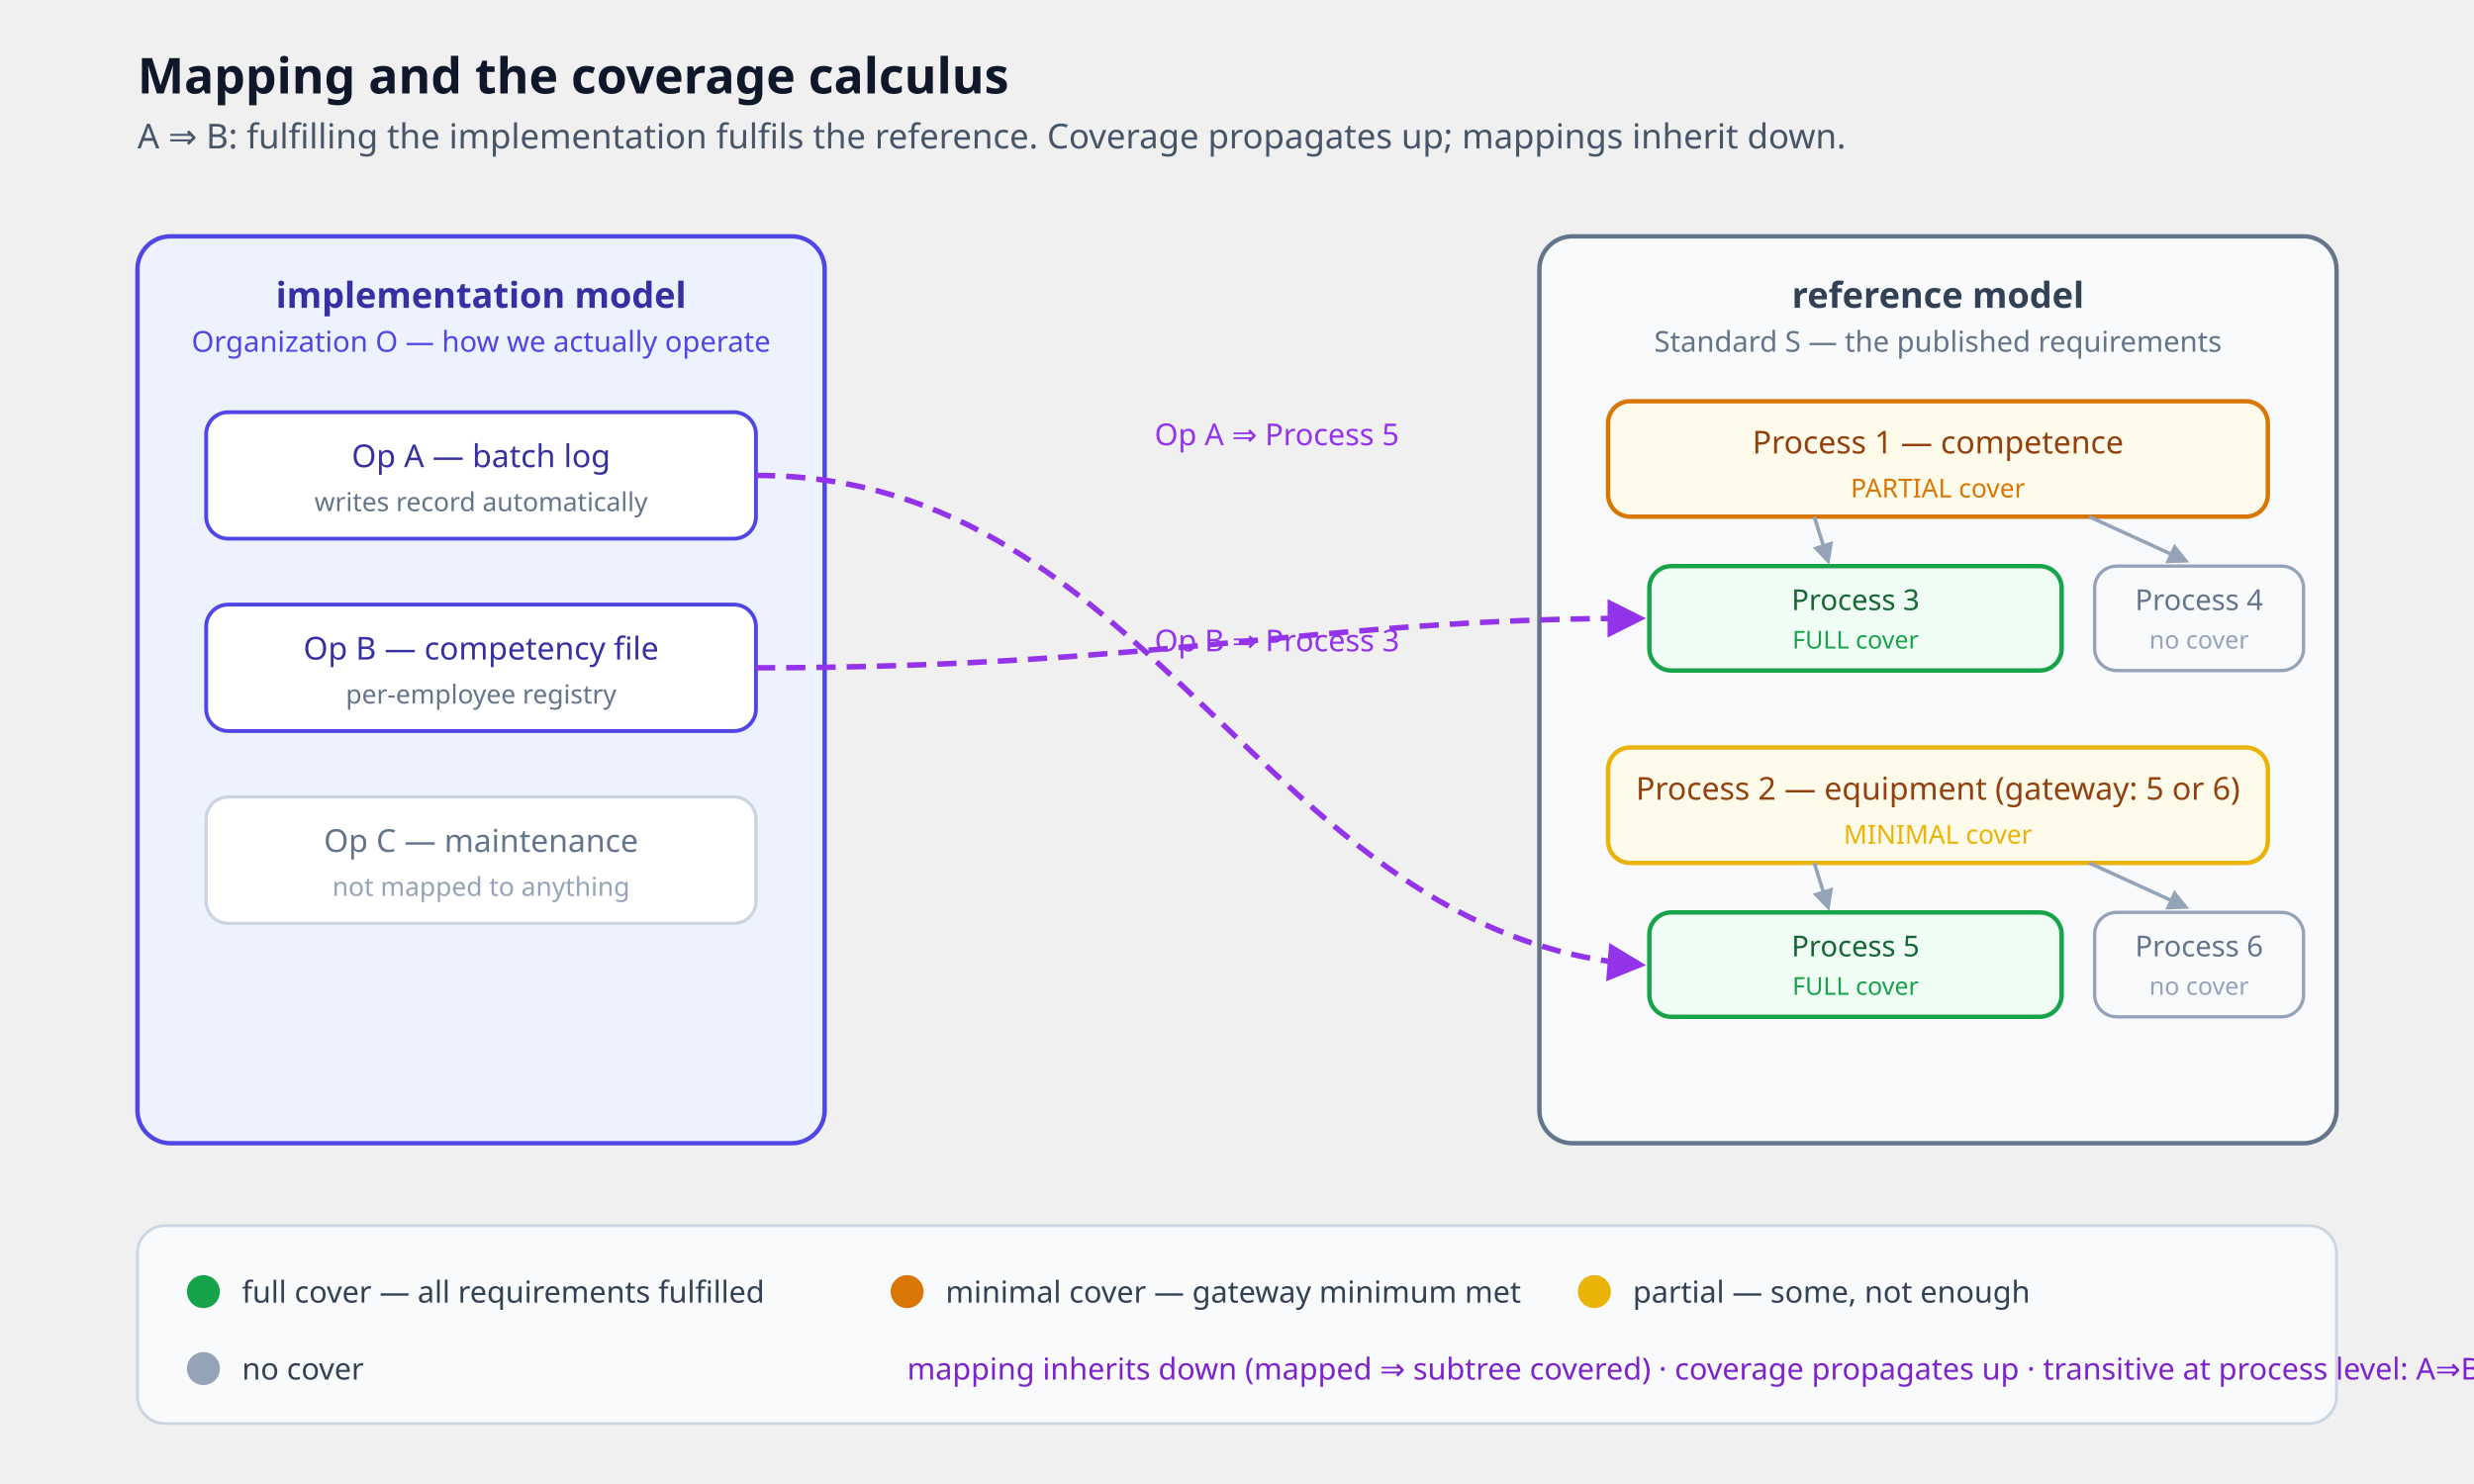
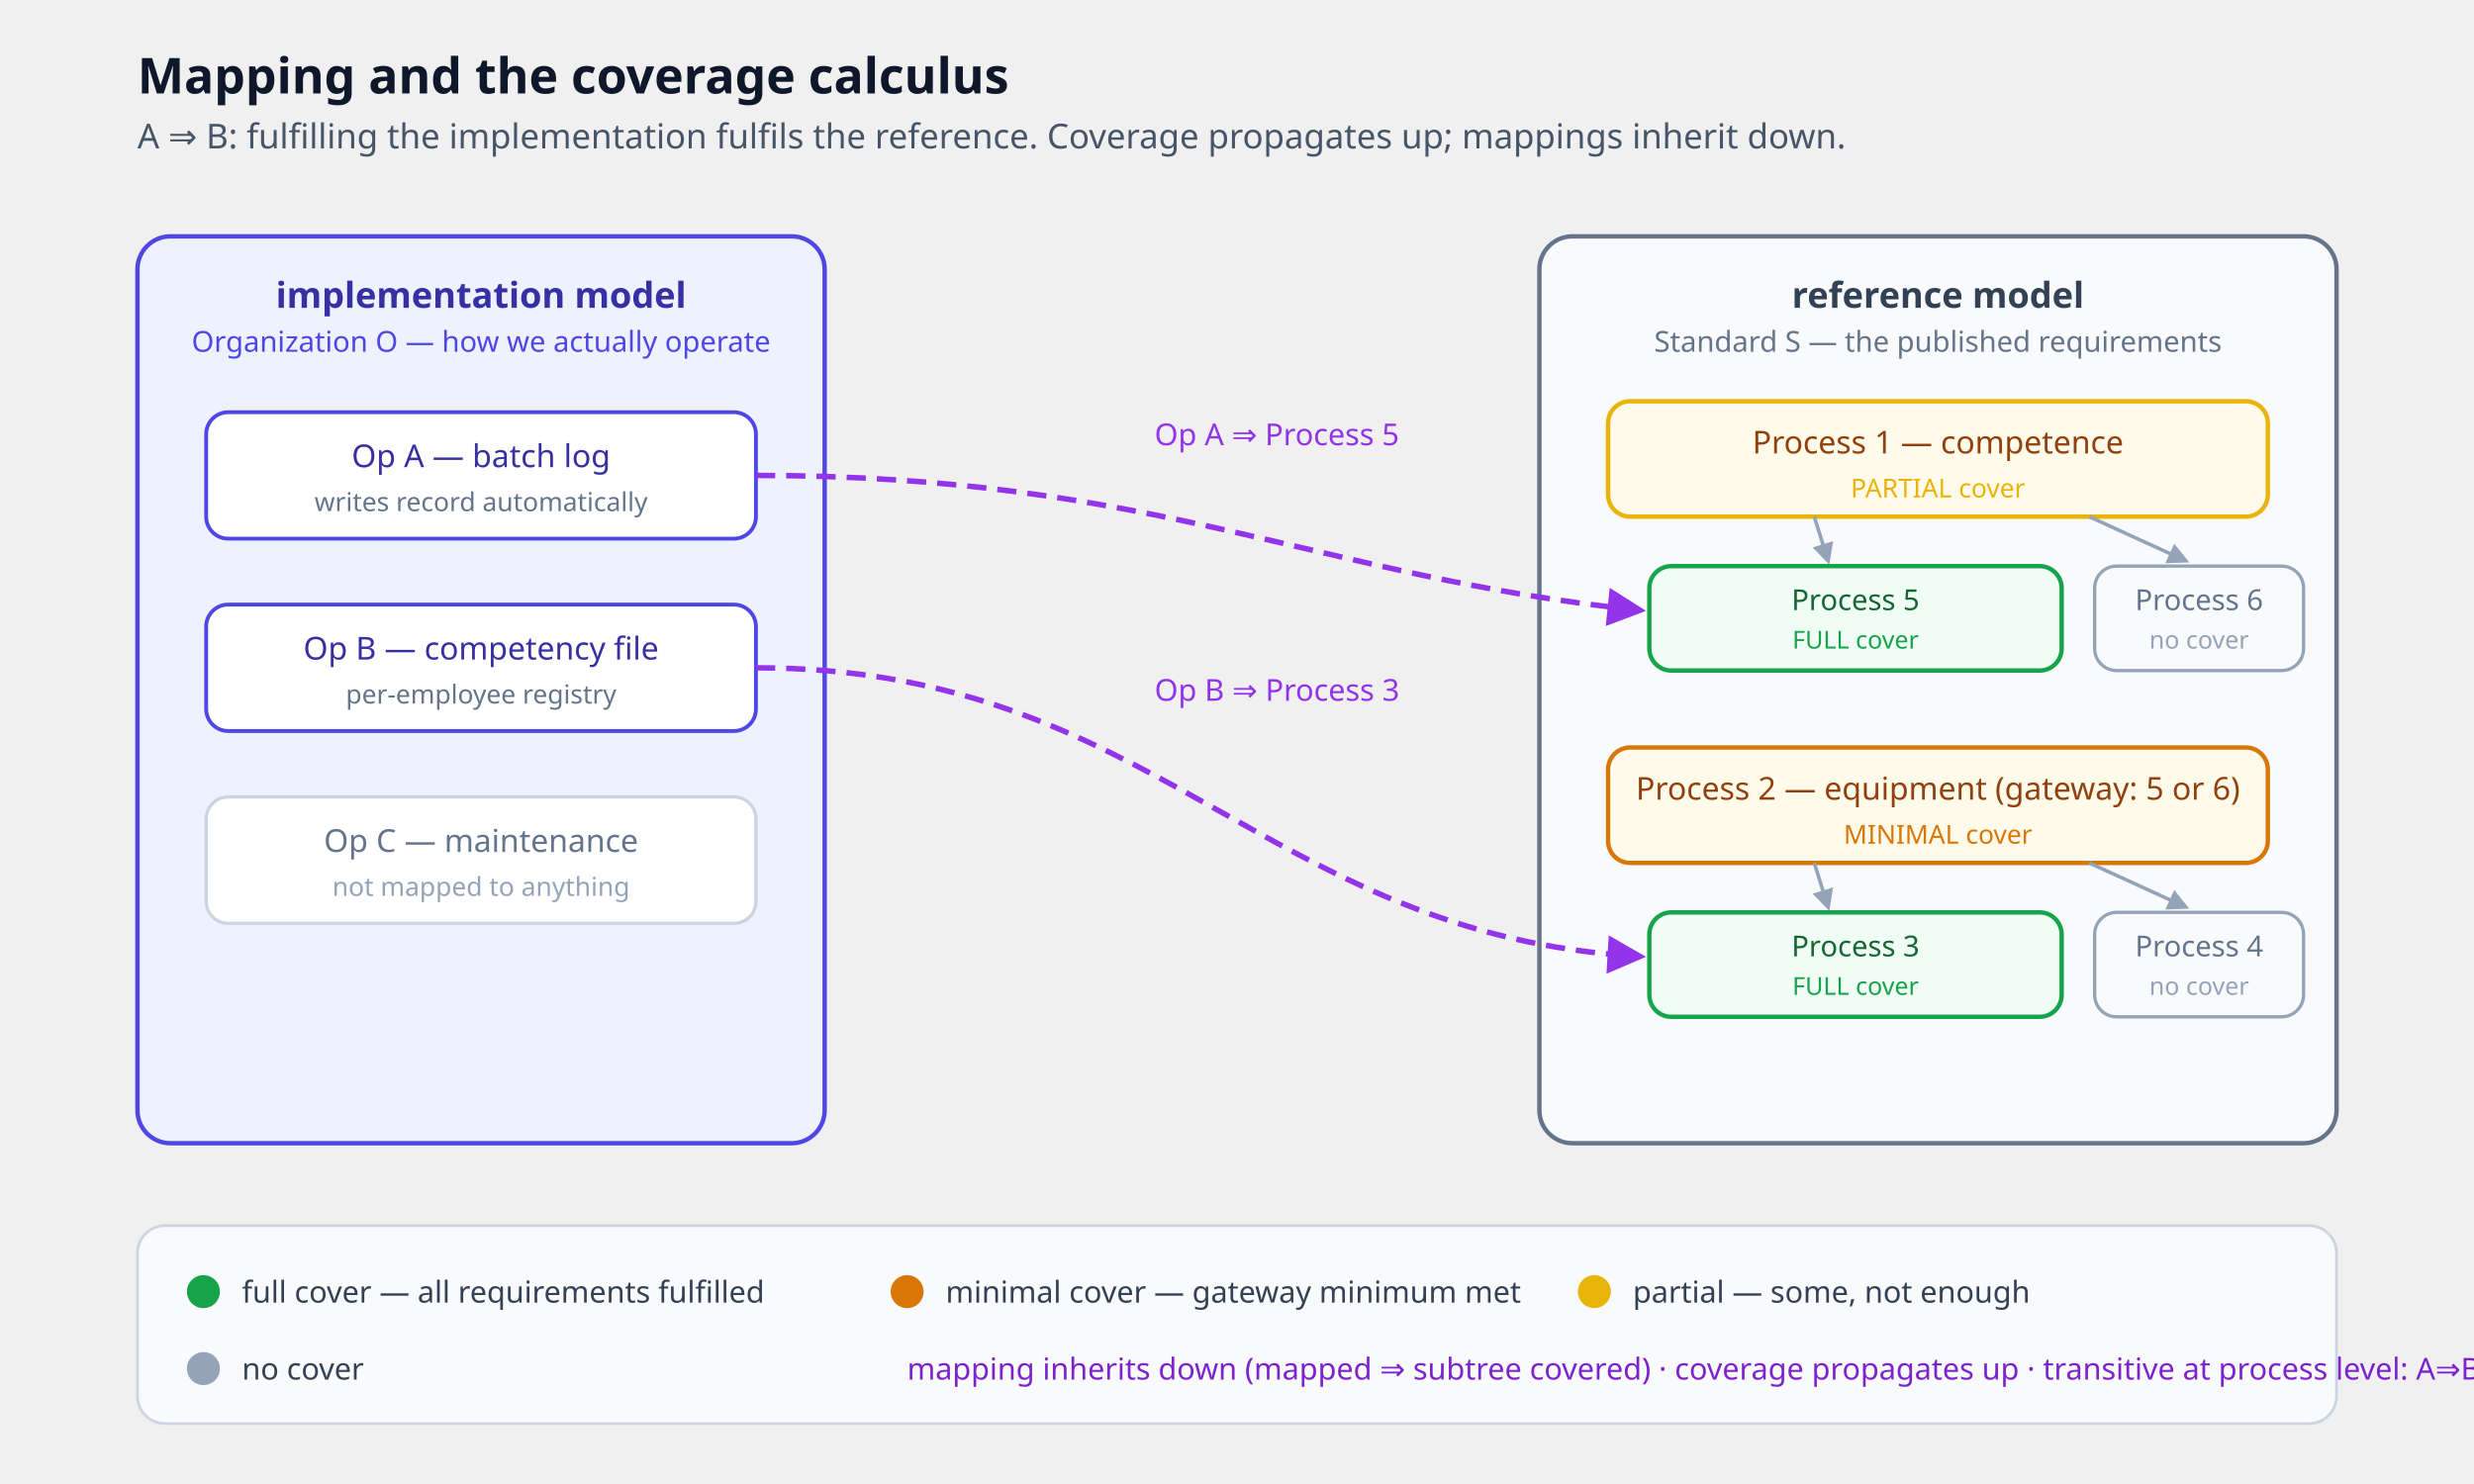
<svg xmlns="http://www.w3.org/2000/svg" viewBox="0 0 900 540" font-family="ui-sans-serif, system-ui, sans-serif">
  <defs>
    <marker id="arrm" viewBox="0 0 10 10" refX="8" refY="5" markerWidth="7" markerHeight="7" orient="auto-start-reverse">
      <path d="M 0 0 L 10 5 L 0 10 z" fill="#9333ea" />
    </marker>
    <marker id="arrt" viewBox="0 0 10 10" refX="8" refY="5" markerWidth="6" markerHeight="6" orient="auto-start-reverse">
      <path d="M 0 0 L 10 5 L 0 10 z" fill="#94a3b8" />
    </marker>
  </defs>
  <text x="50" y="34" font-size="18" font-weight="700" fill="#0f172a">Mapping and the coverage calculus</text>
  <text x="50" y="54" font-size="12.5" fill="#475569">A ⇒ B: fulfilling the implementation fulfils the reference. Coverage propagates up; mappings inherit down.</text>
  <rect x="50" y="86" width="250" height="330" rx="12" fill="#eef2ff" stroke="#4f46e5" stroke-width="1.6" />
  <text x="175" y="112" font-size="13" font-weight="700" fill="#3730a3" text-anchor="middle">implementation model</text>
  <text x="175" y="128" font-size="10.5" fill="#4f46e5" text-anchor="middle">Organization O — how we actually operate</text>
  <rect x="75" y="150" width="200" height="46" rx="8" fill="#ffffff" stroke="#4f46e5" stroke-width="1.4" />
  <text x="175" y="170" font-size="11.5" fill="#3730a3" text-anchor="middle">Op A — batch log</text>
  <text x="175" y="186" font-size="9.5" fill="#64748b" text-anchor="middle">writes record automatically</text>
  <rect x="75" y="220" width="200" height="46" rx="8" fill="#ffffff" stroke="#4f46e5" stroke-width="1.4" />
  <text x="175" y="240" font-size="11.5" fill="#3730a3" text-anchor="middle">Op B — competency file</text>
  <text x="175" y="256" font-size="9.5" fill="#64748b" text-anchor="middle">per-employee registry</text>
  <rect x="75" y="290" width="200" height="46" rx="8" fill="#ffffff" stroke="#cbd5e1" stroke-width="1.2" />
  <text x="175" y="310" font-size="11.5" fill="#64748b" text-anchor="middle">Op C — maintenance</text>
  <text x="175" y="326" font-size="9.5" fill="#94a3b8" text-anchor="middle">not mapped to anything</text>
  <rect x="560" y="86" width="290" height="330" rx="12" fill="#f8fafc" stroke="#64748b" stroke-width="1.6" />
  <text x="705" y="112" font-size="13" font-weight="700" fill="#334155" text-anchor="middle">reference model</text>
  <text x="705" y="128" font-size="10.5" fill="#64748b" text-anchor="middle">Standard S — the published requirements</text>
-   <rect x="585" y="146" width="240" height="42" rx="8" fill="#fffbeb" stroke="#d97706" stroke-width="1.6" />
+   <rect x="585" y="146" width="240" height="42" rx="8" fill="#fffbeb" stroke="#eab308" stroke-width="1.6" />
  <text x="705" y="165" font-size="11.5" fill="#92400e" text-anchor="middle">Process 1 — competence</text>
-   <text x="705" y="181" font-size="9.5" fill="#d97706" text-anchor="middle">PARTIAL cover</text>
+   <text x="705" y="181" font-size="9.5" fill="#eab308" text-anchor="middle">PARTIAL cover</text>
  <rect x="600" y="206" width="150" height="38" rx="8" fill="#f0fdf4" stroke="#16a34a" stroke-width="1.6" />
-   <text x="675" y="222" font-size="10.5" fill="#166534" text-anchor="middle">Process 3</text>
+   <text x="675" y="222" font-size="10.5" fill="#166534" text-anchor="middle">Process 5</text>
  <text x="675" y="236" font-size="9" fill="#16a34a" text-anchor="middle">FULL cover</text>
  <rect x="762" y="206" width="76" height="38" rx="8" fill="#f8fafc" stroke="#94a3b8" stroke-width="1.2" />
-   <text x="800" y="222" font-size="10.5" fill="#64748b" text-anchor="middle">Process 4</text>
+   <text x="800" y="222" font-size="10.5" fill="#64748b" text-anchor="middle">Process 6</text>
  <text x="800" y="236" font-size="9" fill="#94a3b8" text-anchor="middle">no cover</text>
-   <rect x="585" y="272" width="240" height="42" rx="8" fill="#fffbeb" stroke="#eab308" stroke-width="1.6" />
+   <rect x="585" y="272" width="240" height="42" rx="8" fill="#fffbeb" stroke="#d97706" stroke-width="1.6" />
  <text x="705" y="291" font-size="11.5" fill="#92400e" text-anchor="middle">Process 2 — equipment (gateway: 5 or 6)</text>
-   <text x="705" y="307" font-size="9.5" fill="#eab308" text-anchor="middle">MINIMAL cover</text>
+   <text x="705" y="307" font-size="9.5" fill="#d97706" text-anchor="middle">MINIMAL cover</text>
  <rect x="600" y="332" width="150" height="38" rx="8" fill="#f0fdf4" stroke="#16a34a" stroke-width="1.6" />
-   <text x="675" y="348" font-size="10.5" fill="#166534" text-anchor="middle">Process 5</text>
+   <text x="675" y="348" font-size="10.5" fill="#166534" text-anchor="middle">Process 3</text>
  <text x="675" y="362" font-size="9" fill="#16a34a" text-anchor="middle">FULL cover</text>
  <rect x="762" y="332" width="76" height="38" rx="8" fill="#f8fafc" stroke="#94a3b8" stroke-width="1.2" />
-   <text x="800" y="348" font-size="10.5" fill="#64748b" text-anchor="middle">Process 6</text>
+   <text x="800" y="348" font-size="10.5" fill="#64748b" text-anchor="middle">Process 4</text>
  <text x="800" y="362" font-size="9" fill="#94a3b8" text-anchor="middle">no cover</text>
  <g stroke="#94a3b8" stroke-width="1.3" fill="none">
    <line x1="660" y1="188" x2="665" y2="204" marker-end="url(#arrt)" />
    <line x1="760" y1="188" x2="795" y2="204" marker-end="url(#arrt)" />
    <line x1="660" y1="314" x2="665" y2="330" marker-end="url(#arrt)" />
    <line x1="760" y1="314" x2="795" y2="330" marker-end="url(#arrt)" />
  </g>
  <g stroke="#9333ea" stroke-width="2" fill="none" stroke-dasharray="7 4">
-     <path d="M 275 173 C 420 173, 460 340, 596 351" marker-end="url(#arrm)" />
-     <path d="M 275 243 C 420 243, 480 225, 596 225" marker-end="url(#arrm)" />
+     <path d="M 275 173 C 420 173, 480 210, 596 222" marker-end="url(#arrm)" />
+     <path d="M 275 243 C 420 243, 460 340, 596 348" marker-end="url(#arrm)" />
  </g>
  <text x="420" y="162" font-size="11" fill="#9333ea">Op A ⇒ Process 5</text>
-   <text x="420" y="237" font-size="11" fill="#9333ea">Op B ⇒ Process 3</text>
+   <text x="420" y="255" font-size="11" fill="#9333ea">Op B ⇒ Process 3</text>
  <rect x="50" y="446" width="800" height="72" rx="10" fill="#f8fafc" stroke="#cbd5e1" />
  <circle cx="74" cy="470" r="6" fill="#16a34a" />
  <text x="88" y="474" font-size="11" fill="#334155">full cover — all requirements fulfilled</text>
  <circle cx="330" cy="470" r="6" fill="#d97706" />
  <text x="344" y="474" font-size="11" fill="#334155">minimal cover — gateway minimum met</text>
  <circle cx="580" cy="470" r="6" fill="#eab308" />
  <text x="594" y="474" font-size="11" fill="#334155">partial — some, not enough</text>
  <circle cx="74" cy="498" r="6" fill="#94a3b8" />
  <text x="88" y="502" font-size="11" fill="#334155">no cover</text>
  <text x="330" y="502" font-size="11" fill="#7e22ce">mapping inherits down (mapped ⇒ subtree covered) · coverage propagates up · transitive at process level: A⇒B, B⇒C ⊢ A⇒C</text>
</svg>
